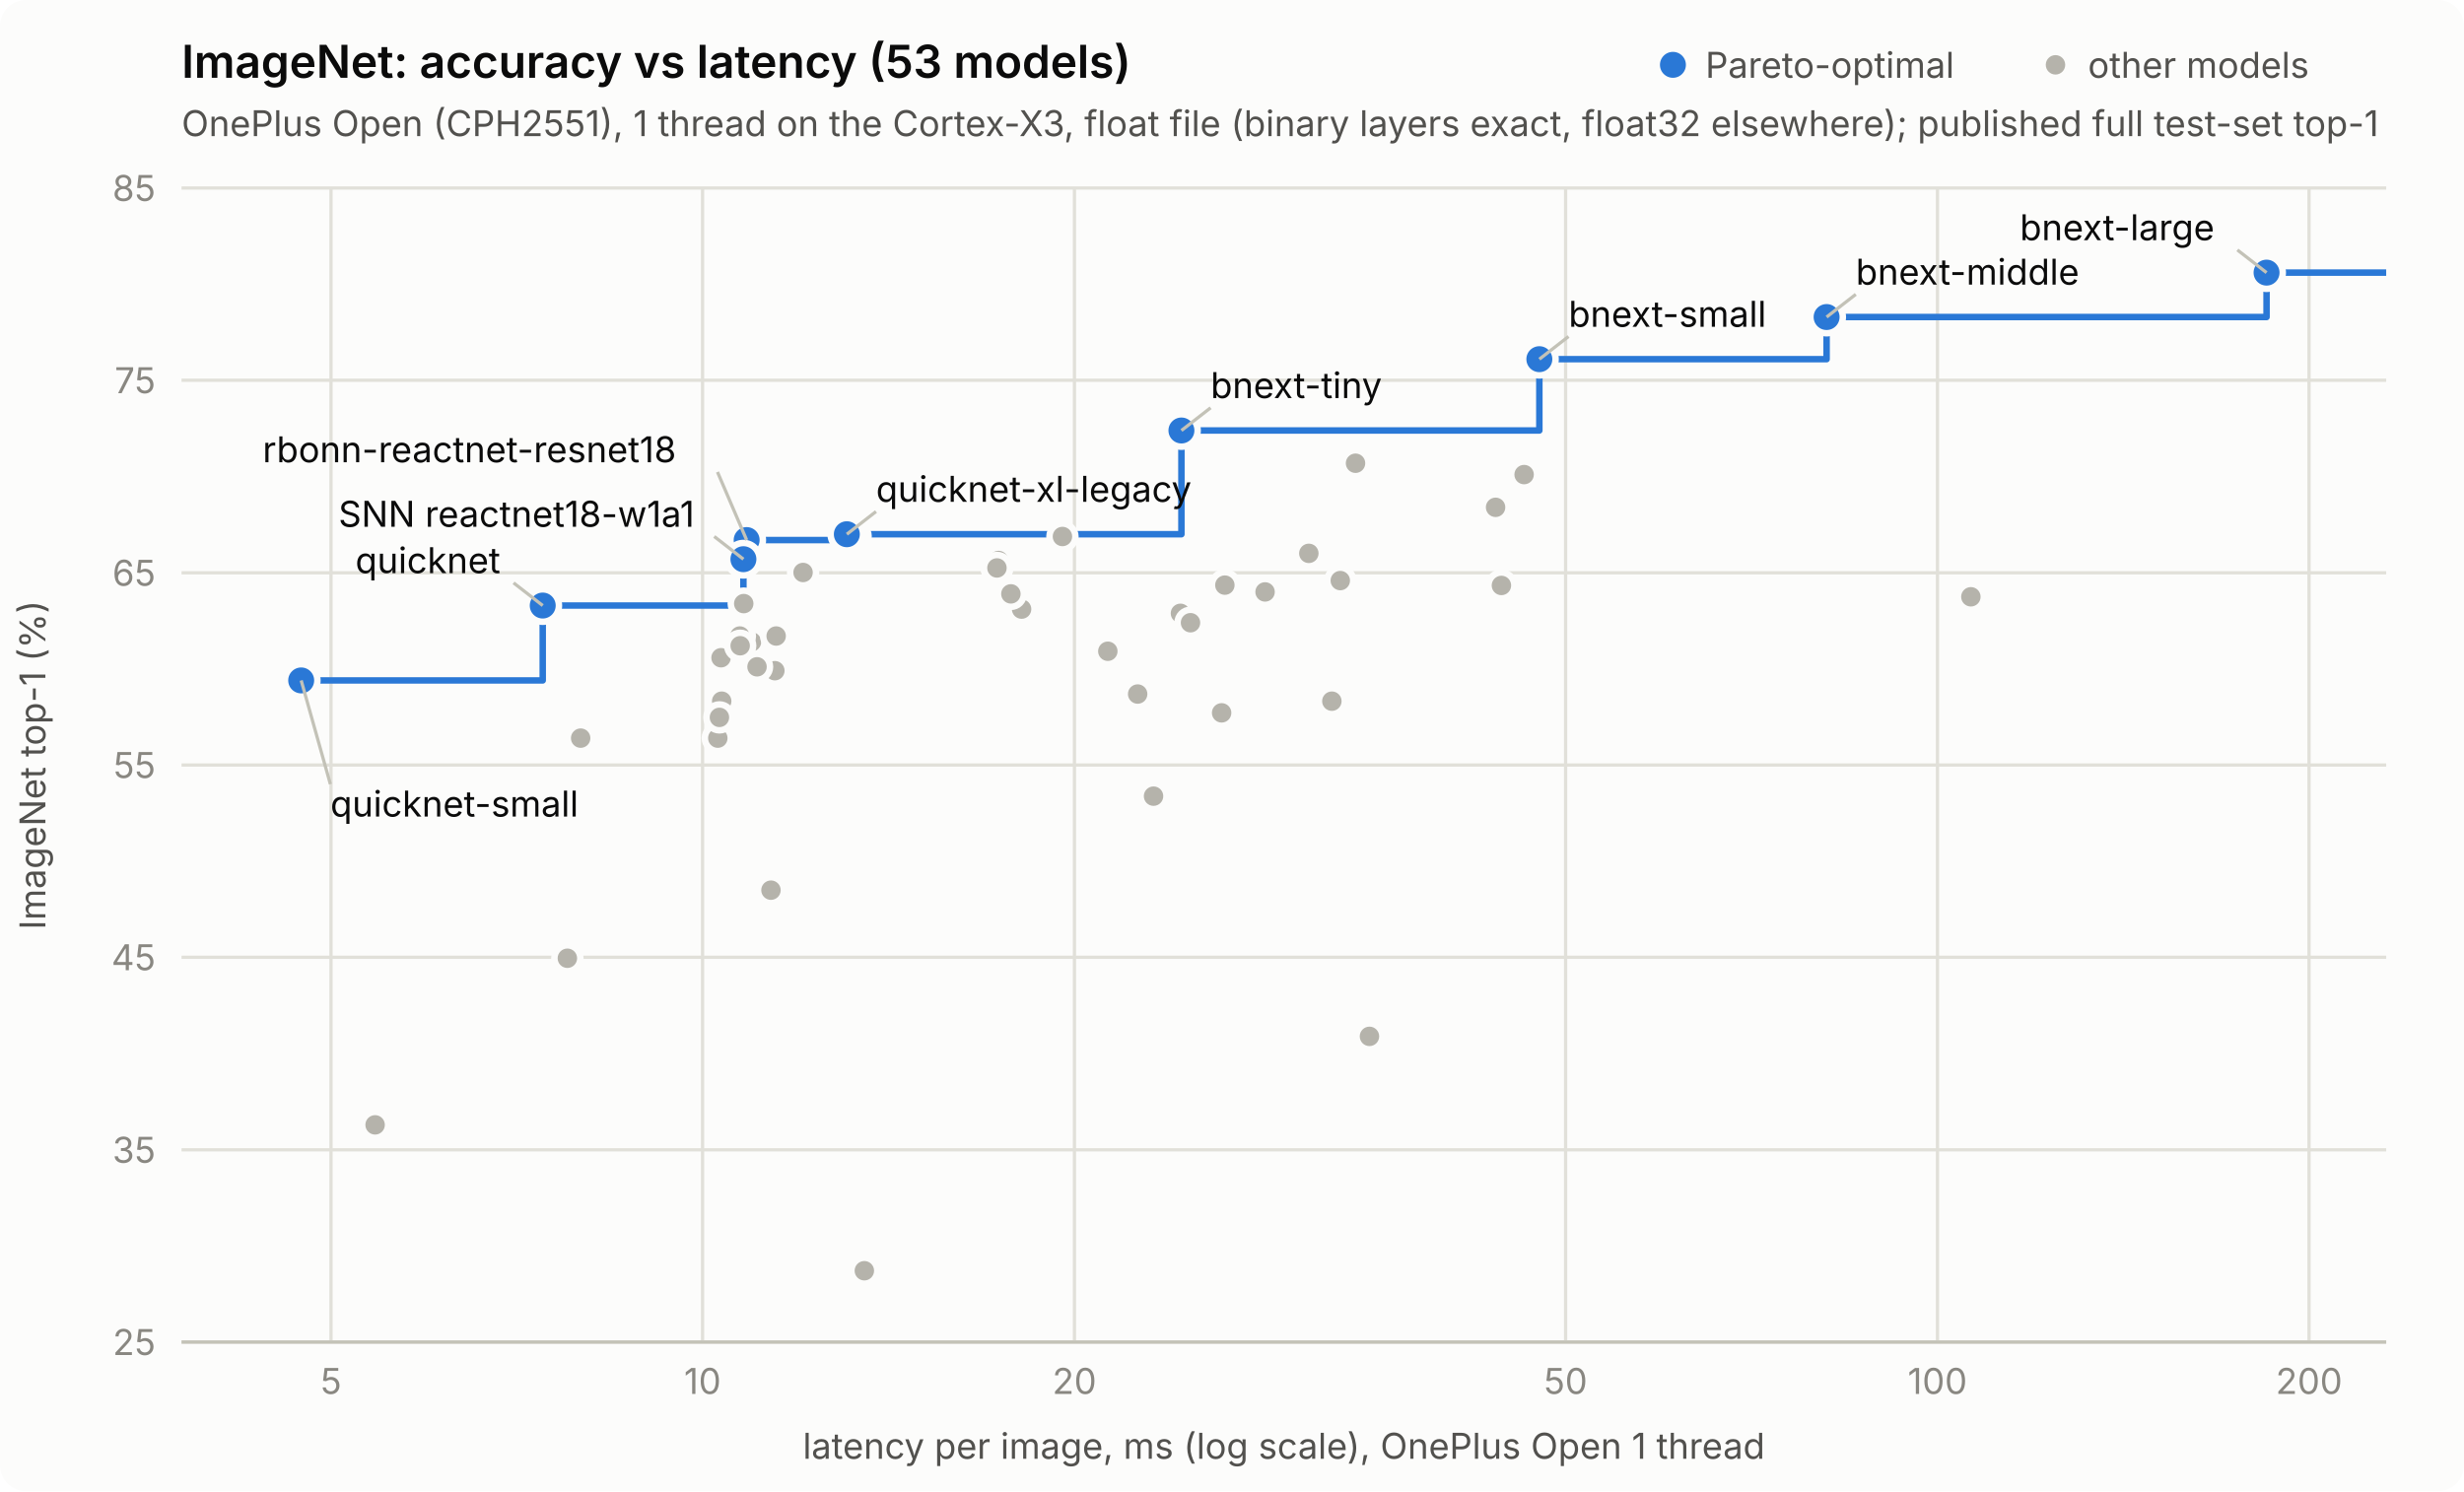
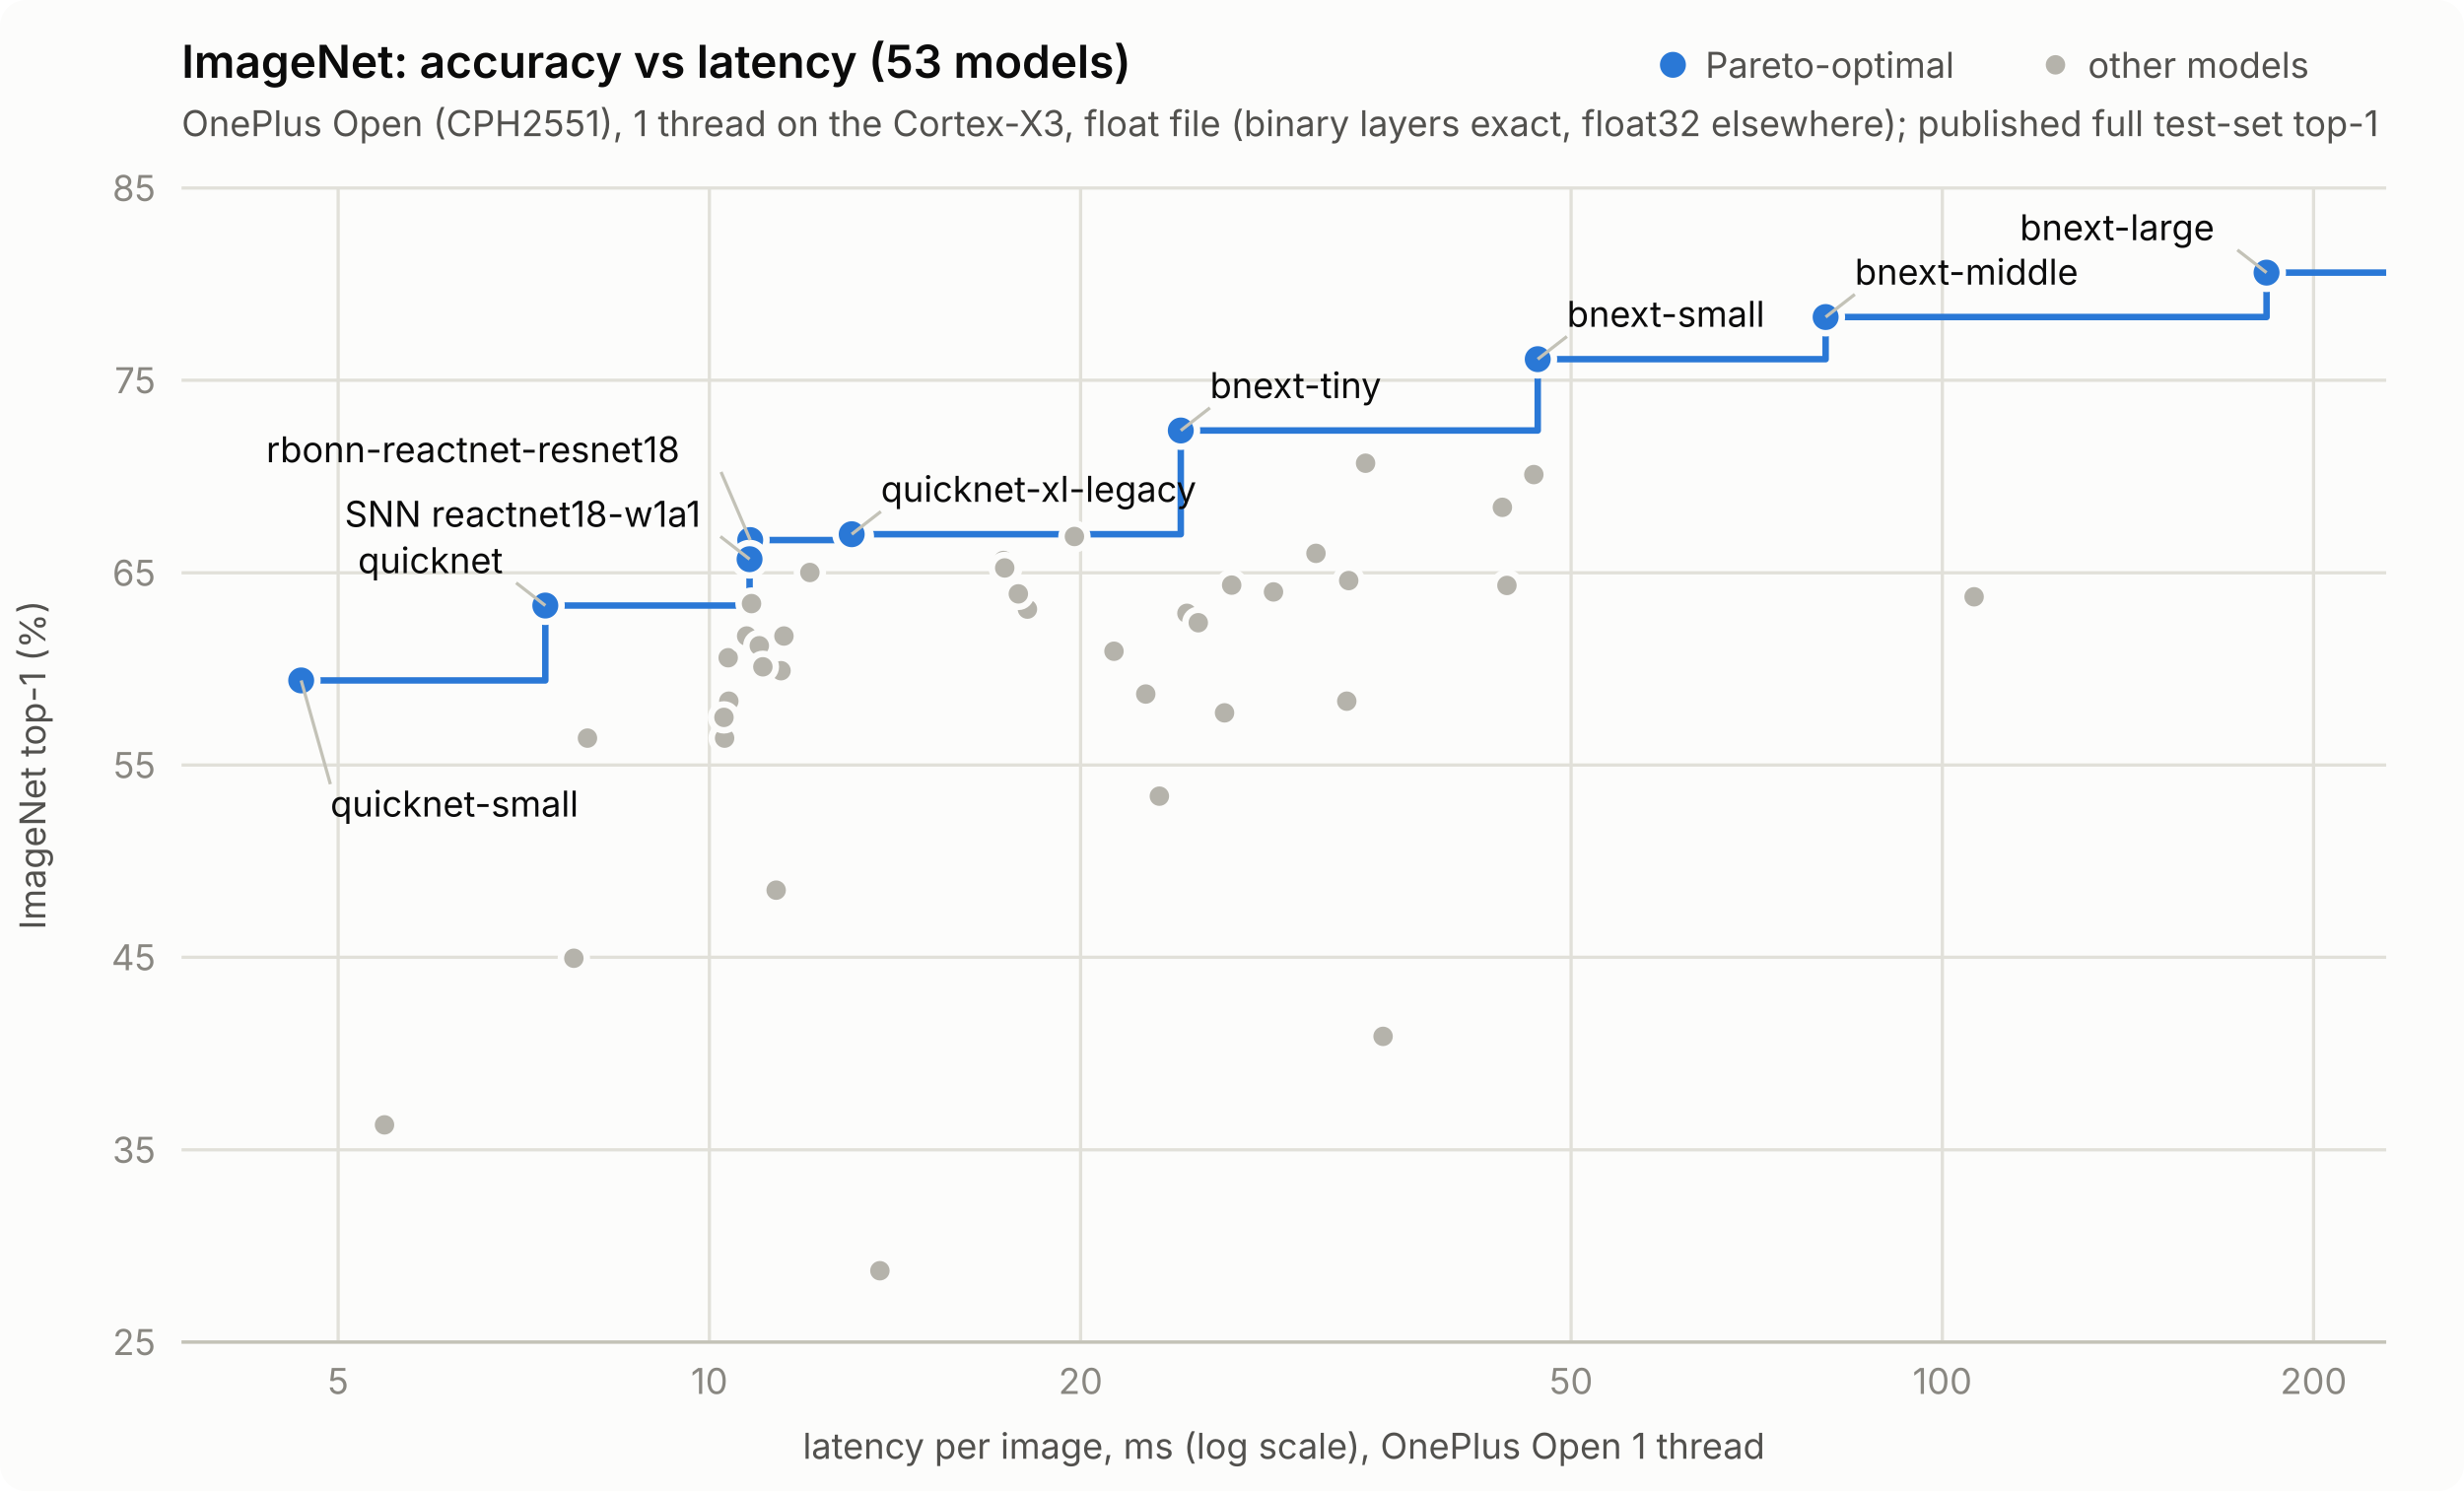
<svg xmlns="http://www.w3.org/2000/svg" viewBox="0 0 760 460" width="760" height="460" role="img" aria-label="ImageNet: accuracy vs latency (53 models)">
  <style>svg{font-family:system-ui,-apple-system,'Segoe UI',sans-serif} .tick{font-size:11px;font-variant-numeric:tabular-nums} .title{font-size:14px;font-weight:600} .sub,.alabel,.lab{font-size:11px} .hit{fill:#000;fill-opacity:0} .bg{fill:#fcfcfb} .grid{stroke:#e1e0d9;stroke-width:1} .axis{stroke:#c3c2b7;stroke-width:1} .tick{fill:#898781} .title{fill:#0b0b0b} .sub,.alabel{fill:#52514e} .lab{fill:#0b0b0b} .front{fill:none;stroke:#2a78d6;stroke-width:2;stroke-linejoin:round} .dot-f{fill:#2a78d6;stroke:#fcfcfb;stroke-width:2} .dot-o{fill:#b5b3ab;stroke:#fcfcfb;stroke-width:2} .hit:hover + .dot-o,.hit:hover + .dot-f{stroke:#0b0b0b} @media (prefers-color-scheme: dark){.bg{fill:#1a1a19} .grid{stroke:#2c2c2a;stroke-width:1} .axis{stroke:#383835;stroke-width:1} .tick{fill:#898781} .title{fill:#f0efec} .sub,.alabel{fill:#c3c2b7} .lab{fill:#f0efec} .front{fill:none;stroke:#3987e5;stroke-width:2;stroke-linejoin:round} .dot-f{fill:#3987e5;stroke:#1a1a19;stroke-width:2} .dot-o{fill:#6b6a65;stroke:#1a1a19;stroke-width:2} .hit:hover + .dot-o,.hit:hover + .dot-f{stroke:#f0efec}}</style>
  <rect class="bg" x="0" y="0" width="760" height="460" rx="8" />
  <text class="title" x="56" y="24">ImageNet: accuracy vs latency (53 models)</text>
  <text class="sub" x="56" y="42">OnePlus Open (CPH2551), 1 thread on the Cortex-X3, float file (binary layers exact, float32 elsewhere); published full test-set top-1</text>
  <line class="grid" x1="56" x2="736" y1="414.0" y2="414.0" />
  <text class="tick" x="48" y="418.0" text-anchor="end">25</text>
  <line class="grid" x1="56" x2="736" y1="354.7" y2="354.7" />
  <text class="tick" x="48" y="358.7" text-anchor="end">35</text>
  <line class="grid" x1="56" x2="736" y1="295.3" y2="295.3" />
  <text class="tick" x="48" y="299.3" text-anchor="end">45</text>
  <line class="grid" x1="56" x2="736" y1="236.0" y2="236.0" />
  <text class="tick" x="48" y="240.0" text-anchor="end">55</text>
  <line class="grid" x1="56" x2="736" y1="176.7" y2="176.7" />
  <text class="tick" x="48" y="180.7" text-anchor="end">65</text>
  <line class="grid" x1="56" x2="736" y1="117.3" y2="117.3" />
  <text class="tick" x="48" y="121.3" text-anchor="end">75</text>
  <line class="grid" x1="56" x2="736" y1="58.0" y2="58.0" />
  <text class="tick" x="48" y="62.0" text-anchor="end">85</text>
-   <line class="grid" x1="102.1" x2="102.1" y1="58" y2="414" />
-   <text class="tick" x="102.1" y="430" text-anchor="middle">5</text>
-   <line class="grid" x1="216.7" x2="216.7" y1="58" y2="414" />
-   <text class="tick" x="216.7" y="430" text-anchor="middle">10</text>
-   <line class="grid" x1="331.4" x2="331.4" y1="58" y2="414" />
-   <text class="tick" x="331.4" y="430" text-anchor="middle">20</text>
-   <line class="grid" x1="482.9" x2="482.9" y1="58" y2="414" />
-   <text class="tick" x="482.9" y="430" text-anchor="middle">50</text>
-   <line class="grid" x1="597.6" x2="597.6" y1="58" y2="414" />
-   <text class="tick" x="597.6" y="430" text-anchor="middle">100</text>
-   <line class="grid" x1="712.2" x2="712.2" y1="58" y2="414" />
-   <text class="tick" x="712.2" y="430" text-anchor="middle">200</text>
+   <line class="grid" x1="104.3" x2="104.3" y1="58" y2="414" />
+   <text class="tick" x="104.3" y="430" text-anchor="middle">5</text>
+   <line class="grid" x1="218.8" x2="218.8" y1="58" y2="414" />
+   <text class="tick" x="218.8" y="430" text-anchor="middle">10</text>
+   <line class="grid" x1="333.3" x2="333.3" y1="58" y2="414" />
+   <text class="tick" x="333.3" y="430" text-anchor="middle">20</text>
+   <line class="grid" x1="484.6" x2="484.6" y1="58" y2="414" />
+   <text class="tick" x="484.6" y="430" text-anchor="middle">50</text>
+   <line class="grid" x1="599.1" x2="599.1" y1="58" y2="414" />
+   <text class="tick" x="599.1" y="430" text-anchor="middle">100</text>
+   <line class="grid" x1="713.6" x2="713.6" y1="58" y2="414" />
+   <text class="tick" x="713.6" y="430" text-anchor="middle">200</text>
  <line class="axis" x1="56" x2="736" y1="414" y2="414" />
  <text class="alabel" x="396.0" y="450" text-anchor="middle">latency per image, ms (log scale), OnePlus Open 1 thread</text>
  <text class="alabel" transform="translate(14 236.0) rotate(-90)" text-anchor="middle">ImageNet top-1 (%)</text>
-   <path class="front" d="M92.9,209.9 H167.4 V186.8 H229.3 V172.5 H230.3 V166.6 H261.2 V164.8 H364.4 V132.8 H474.8 V110.8 H563.4 V97.8 H699.1 V84.1 H736.0" />
-   <g>
-     <circle class="hit" cx="229.4" cy="198.1" r="12" />
-     <circle class="dot-o" cx="229.4" cy="198.1" r="4" />
-   </g>
-   <g>
-     <circle class="hit" cx="307.5" cy="175.5" r="12" />
-     <circle class="dot-o" cx="307.5" cy="175.5" r="4" />
-   </g>
-   <g>
-     <circle class="hit" cx="327.7" cy="165.5" r="12" />
-     <circle class="dot-o" cx="327.7" cy="165.5" r="4" />
-   </g>
-   <g>
-     <circle class="hit" cx="461.3" cy="156.5" r="12" />
-     <circle class="dot-o" cx="461.3" cy="156.5" r="4" />
-   </g>
-   <g>
-     <circle class="hit" cx="470.1" cy="146.4" r="12" />
-     <circle class="dot-o" cx="470.1" cy="146.4" r="4" />
-   </g>
-   <g>
-     <circle class="hit" cx="390.2" cy="182.6" r="12" />
-     <circle class="dot-o" cx="390.2" cy="182.6" r="4" />
-   </g>
-   <g>
-     <circle class="hit" cx="403.7" cy="170.7" r="12" />
-     <circle class="dot-o" cx="403.7" cy="170.7" r="4" />
-   </g>
-   <g>
-     <circle class="hit" cx="422.4" cy="319.7" r="12" />
-     <circle class="dot-o" cx="422.4" cy="319.7" r="4" />
-   </g>
-   <g>
-     <circle class="hit" cx="266.6" cy="392.0" r="12" />
-     <circle class="dot-o" cx="266.6" cy="392.0" r="4" />
-   </g>
-   <g>
-     <circle class="hit" cx="231.8" cy="198.0" r="12" />
-     <circle class="dot-o" cx="231.8" cy="198.0" r="4" />
-   </g>
-   <g>
-     <circle class="hit" cx="308.0" cy="172.9" r="12" />
-     <circle class="dot-o" cx="308.0" cy="172.9" r="4" />
-   </g>
-   <g>
-     <circle class="hit" cx="350.9" cy="214.1" r="12" />
-     <circle class="dot-o" cx="350.9" cy="214.1" r="4" />
-   </g>
-   <g>
-     <circle class="hit" cx="377.8" cy="180.5" r="12" />
-     <circle class="dot-o" cx="377.8" cy="180.5" r="4" />
-   </g>
-   <g>
-     <circle class="hit" cx="222.4" cy="202.9" r="12" />
-     <circle class="dot-o" cx="222.4" cy="202.9" r="4" />
-   </g>
-   <g>
-     <circle class="hit" cx="376.8" cy="219.9" r="12" />
-     <circle class="dot-o" cx="376.8" cy="219.9" r="4" />
-   </g>
-   <g>
-     <circle class="hit" cx="410.8" cy="216.3" r="12" />
-     <circle class="dot-o" cx="410.8" cy="216.3" r="4" />
-   </g>
-   <g>
-     <circle class="hit" cx="607.9" cy="184.1" r="12" />
-     <circle class="dot-o" cx="607.9" cy="184.1" r="4" />
-   </g>
-   <g>
-     <circle class="hit" cx="221.4" cy="227.7" r="12" />
-     <circle class="dot-o" cx="221.4" cy="227.7" r="4" />
-   </g>
-   <g>
-     <circle class="hit" cx="179.1" cy="227.7" r="12" />
-     <circle class="dot-o" cx="179.1" cy="227.7" r="4" />
-   </g>
-   <g>
-     <circle class="hit" cx="115.7" cy="347.0" r="12" />
-     <circle class="dot-o" cx="115.7" cy="347.0" r="4" />
-   </g>
-   <g>
-     <circle class="hit" cx="341.7" cy="200.9" r="12" />
-     <circle class="dot-o" cx="341.7" cy="200.9" r="4" />
-   </g>
-   <g>
-     <circle class="hit" cx="364.1" cy="189.2" r="12" />
-     <circle class="dot-o" cx="364.1" cy="189.2" r="4" />
-   </g>
-   <g>
-     <circle class="hit" cx="463.1" cy="180.6" r="12" />
-     <circle class="dot-o" cx="463.1" cy="180.6" r="4" />
-   </g>
-   <g>
-     <circle class="hit" cx="413.4" cy="179.1" r="12" />
-     <circle class="dot-o" cx="413.4" cy="179.1" r="4" />
-   </g>
-   <g>
-     <circle class="hit" cx="222.6" cy="216.3" r="12" />
-     <circle class="dot-o" cx="222.6" cy="216.3" r="4" />
-   </g>
-   <g>
-     <circle class="hit" cx="221.9" cy="221.3" r="12" />
-     <circle class="dot-o" cx="221.9" cy="221.3" r="4" />
-   </g>
-   <g>
-     <circle class="hit" cx="355.8" cy="245.6" r="12" />
-     <circle class="dot-o" cx="355.8" cy="245.6" r="4" />
-   </g>
-   <g>
-     <circle class="hit" cx="367.2" cy="192.1" r="12" />
-     <circle class="dot-o" cx="367.2" cy="192.1" r="4" />
-   </g>
-   <g>
-     <circle class="hit" cx="263.9" cy="165.4" r="12" />
-     <circle class="dot-o" cx="263.9" cy="165.4" r="4" />
-   </g>
-   <g>
-     <circle class="hit" cx="247.7" cy="176.6" r="12" />
-     <circle class="dot-o" cx="247.7" cy="176.6" r="4" />
-   </g>
-   <g>
-     <circle class="hit" cx="175.0" cy="295.6" r="12" />
-     <circle class="dot-o" cx="175.0" cy="295.6" r="4" />
-   </g>
-   <g>
-     <circle class="hit" cx="227.4" cy="196.7" r="12" />
-     <circle class="dot-o" cx="227.4" cy="196.7" r="4" />
-   </g>
-   <g>
-     <circle class="hit" cx="227.3" cy="196.4" r="12" />
-     <circle class="dot-o" cx="227.3" cy="196.4" r="4" />
-   </g>
-   <g>
-     <circle class="hit" cx="228.2" cy="196.2" r="12" />
-     <circle class="dot-o" cx="228.2" cy="196.2" r="4" />
-   </g>
-   <g>
-     <circle class="hit" cx="418.1" cy="142.9" r="12" />
-     <circle class="dot-o" cx="418.1" cy="142.9" r="4" />
-   </g>
-   <g>
-     <circle class="hit" cx="239.0" cy="206.9" r="12" />
-     <circle class="dot-o" cx="239.0" cy="206.9" r="4" />
-   </g>
-   <g>
-     <circle class="hit" cx="315.1" cy="187.9" r="12" />
-     <circle class="dot-o" cx="315.1" cy="187.9" r="4" />
-   </g>
-   <g>
-     <circle class="hit" cx="228.3" cy="199.2" r="12" />
-     <circle class="dot-o" cx="228.3" cy="199.2" r="4" />
-   </g>
-   <g>
-     <circle class="hit" cx="307.5" cy="175.2" r="12" />
-     <circle class="dot-o" cx="307.5" cy="175.2" r="4" />
-   </g>
-   <g>
-     <circle class="hit" cx="239.4" cy="196.2" r="12" />
-     <circle class="dot-o" cx="239.4" cy="196.2" r="4" />
-   </g>
-   <g>
-     <circle class="hit" cx="233.5" cy="205.7" r="12" />
-     <circle class="dot-o" cx="233.5" cy="205.7" r="4" />
-   </g>
-   <g>
-     <circle class="hit" cx="311.8" cy="183.2" r="12" />
-     <circle class="dot-o" cx="311.8" cy="183.2" r="4" />
-   </g>
-   <g>
-     <circle class="hit" cx="229.4" cy="186.2" r="12" />
-     <circle class="dot-o" cx="229.4" cy="186.2" r="4" />
-   </g>
-   <g>
-     <circle class="hit" cx="237.8" cy="274.6" r="12" />
-     <circle class="dot-o" cx="237.8" cy="274.6" r="4" />
+   <path class="front" d="M92.9,209.9 H168.2 V186.8 H231.2 V172.5 H231.4 V166.6 H262.7 V164.8 H364.2 V132.8 H474.3 V110.8 H563.1 V97.8 H699.1 V84.1 H736.0" />
+   <g>
+     <circle class="hit" cx="231.7" cy="198.1" r="12" />
+     <circle class="dot-o" cx="231.7" cy="198.1" r="4" />
+   </g>
+   <g>
+     <circle class="hit" cx="310.3" cy="175.5" r="12" />
+     <circle class="dot-o" cx="310.3" cy="175.5" r="4" />
+   </g>
+   <g>
+     <circle class="hit" cx="331.4" cy="165.5" r="12" />
+     <circle class="dot-o" cx="331.4" cy="165.5" r="4" />
+   </g>
+   <g>
+     <circle class="hit" cx="463.4" cy="156.5" r="12" />
+     <circle class="dot-o" cx="463.4" cy="156.5" r="4" />
+   </g>
+   <g>
+     <circle class="hit" cx="473.1" cy="146.4" r="12" />
+     <circle class="dot-o" cx="473.1" cy="146.4" r="4" />
+   </g>
+   <g>
+     <circle class="hit" cx="392.8" cy="182.6" r="12" />
+     <circle class="dot-o" cx="392.8" cy="182.6" r="4" />
+   </g>
+   <g>
+     <circle class="hit" cx="405.9" cy="170.7" r="12" />
+     <circle class="dot-o" cx="405.9" cy="170.7" r="4" />
+   </g>
+   <g>
+     <circle class="hit" cx="426.6" cy="319.7" r="12" />
+     <circle class="dot-o" cx="426.6" cy="319.7" r="4" />
+   </g>
+   <g>
+     <circle class="hit" cx="271.4" cy="392.0" r="12" />
+     <circle class="dot-o" cx="271.4" cy="392.0" r="4" />
+   </g>
+   <g>
+     <circle class="hit" cx="233.9" cy="198.0" r="12" />
+     <circle class="dot-o" cx="233.9" cy="198.0" r="4" />
+   </g>
+   <g>
+     <circle class="hit" cx="309.5" cy="172.9" r="12" />
+     <circle class="dot-o" cx="309.5" cy="172.9" r="4" />
+   </g>
+   <g>
+     <circle class="hit" cx="353.4" cy="214.1" r="12" />
+     <circle class="dot-o" cx="353.4" cy="214.1" r="4" />
+   </g>
+   <g>
+     <circle class="hit" cx="379.9" cy="180.5" r="12" />
+     <circle class="dot-o" cx="379.9" cy="180.5" r="4" />
+   </g>
+   <g>
+     <circle class="hit" cx="224.6" cy="202.9" r="12" />
+     <circle class="dot-o" cx="224.6" cy="202.9" r="4" />
+   </g>
+   <g>
+     <circle class="hit" cx="377.7" cy="219.9" r="12" />
+     <circle class="dot-o" cx="377.7" cy="219.9" r="4" />
+   </g>
+   <g>
+     <circle class="hit" cx="415.4" cy="216.3" r="12" />
+     <circle class="dot-o" cx="415.4" cy="216.3" r="4" />
+   </g>
+   <g>
+     <circle class="hit" cx="608.9" cy="184.1" r="12" />
+     <circle class="dot-o" cx="608.9" cy="184.1" r="4" />
+   </g>
+   <g>
+     <circle class="hit" cx="223.5" cy="227.7" r="12" />
+     <circle class="dot-o" cx="223.5" cy="227.7" r="4" />
+   </g>
+   <g>
+     <circle class="hit" cx="181.2" cy="227.7" r="12" />
+     <circle class="dot-o" cx="181.2" cy="227.7" r="4" />
+   </g>
+   <g>
+     <circle class="hit" cx="118.6" cy="347.0" r="12" />
+     <circle class="dot-o" cx="118.6" cy="347.0" r="4" />
+   </g>
+   <g>
+     <circle class="hit" cx="343.6" cy="200.9" r="12" />
+     <circle class="dot-o" cx="343.6" cy="200.9" r="4" />
+   </g>
+   <g>
+     <circle class="hit" cx="366.1" cy="189.2" r="12" />
+     <circle class="dot-o" cx="366.1" cy="189.2" r="4" />
+   </g>
+   <g>
+     <circle class="hit" cx="464.8" cy="180.6" r="12" />
+     <circle class="dot-o" cx="464.8" cy="180.6" r="4" />
+   </g>
+   <g>
+     <circle class="hit" cx="416.0" cy="179.1" r="12" />
+     <circle class="dot-o" cx="416.0" cy="179.1" r="4" />
+   </g>
+   <g>
+     <circle class="hit" cx="224.8" cy="216.3" r="12" />
+     <circle class="dot-o" cx="224.8" cy="216.3" r="4" />
+   </g>
+   <g>
+     <circle class="hit" cx="223.3" cy="221.3" r="12" />
+     <circle class="dot-o" cx="223.3" cy="221.3" r="4" />
+   </g>
+   <g>
+     <circle class="hit" cx="357.6" cy="245.6" r="12" />
+     <circle class="dot-o" cx="357.6" cy="245.6" r="4" />
+   </g>
+   <g>
+     <circle class="hit" cx="369.6" cy="192.1" r="12" />
+     <circle class="dot-o" cx="369.6" cy="192.1" r="4" />
+   </g>
+   <g>
+     <circle class="hit" cx="264.6" cy="165.4" r="12" />
+     <circle class="dot-o" cx="264.6" cy="165.4" r="4" />
+   </g>
+   <g>
+     <circle class="hit" cx="249.8" cy="176.6" r="12" />
+     <circle class="dot-o" cx="249.8" cy="176.6" r="4" />
+   </g>
+   <g>
+     <circle class="hit" cx="177.0" cy="295.6" r="12" />
+     <circle class="dot-o" cx="177.0" cy="295.6" r="4" />
+   </g>
+   <g>
+     <circle class="hit" cx="229.4" cy="196.7" r="12" />
+     <circle class="dot-o" cx="229.4" cy="196.7" r="4" />
+   </g>
+   <g>
+     <circle class="hit" cx="229.3" cy="196.4" r="12" />
+     <circle class="dot-o" cx="229.3" cy="196.4" r="4" />
+   </g>
+   <g>
+     <circle class="hit" cx="230.3" cy="196.2" r="12" />
+     <circle class="dot-o" cx="230.3" cy="196.2" r="4" />
+   </g>
+   <g>
+     <circle class="hit" cx="421.2" cy="142.9" r="12" />
+     <circle class="dot-o" cx="421.2" cy="142.9" r="4" />
+   </g>
+   <g>
+     <circle class="hit" cx="240.9" cy="206.9" r="12" />
+     <circle class="dot-o" cx="240.9" cy="206.9" r="4" />
+   </g>
+   <g>
+     <circle class="hit" cx="316.9" cy="187.9" r="12" />
+     <circle class="dot-o" cx="316.9" cy="187.9" r="4" />
+   </g>
+   <g>
+     <circle class="hit" cx="234.2" cy="199.2" r="12" />
+     <circle class="dot-o" cx="234.2" cy="199.2" r="4" />
+   </g>
+   <g>
+     <circle class="hit" cx="309.9" cy="175.2" r="12" />
+     <circle class="dot-o" cx="309.9" cy="175.2" r="4" />
+   </g>
+   <g>
+     <circle class="hit" cx="241.8" cy="196.2" r="12" />
+     <circle class="dot-o" cx="241.8" cy="196.2" r="4" />
+   </g>
+   <g>
+     <circle class="hit" cx="235.3" cy="205.7" r="12" />
+     <circle class="dot-o" cx="235.3" cy="205.7" r="4" />
+   </g>
+   <g>
+     <circle class="hit" cx="314.1" cy="183.2" r="12" />
+     <circle class="dot-o" cx="314.1" cy="183.2" r="4" />
+   </g>
+   <g>
+     <circle class="hit" cx="231.8" cy="186.2" r="12" />
+     <circle class="dot-o" cx="231.8" cy="186.2" r="4" />
+   </g>
+   <g>
+     <circle class="hit" cx="239.4" cy="274.6" r="12" />
+     <circle class="dot-o" cx="239.4" cy="274.6" r="4" />
  </g>
  <g>
    <circle class="hit" cx="699.1" cy="84.1" r="12" />
    <circle class="dot-f" cx="699.1" cy="84.1" r="5" />
  </g>
  <g>
-     <circle class="hit" cx="563.4" cy="97.8" r="12" />
-     <circle class="dot-f" cx="563.4" cy="97.8" r="5" />
-   </g>
-   <g>
-     <circle class="hit" cx="474.8" cy="110.8" r="12" />
-     <circle class="dot-f" cx="474.8" cy="110.8" r="5" />
-   </g>
-   <g>
-     <circle class="hit" cx="364.4" cy="132.8" r="12" />
-     <circle class="dot-f" cx="364.4" cy="132.8" r="5" />
-   </g>
-   <g>
-     <circle class="hit" cx="167.4" cy="186.8" r="12" />
-     <circle class="dot-f" cx="167.4" cy="186.8" r="5" />
+     <circle class="hit" cx="563.1" cy="97.8" r="12" />
+     <circle class="dot-f" cx="563.1" cy="97.8" r="5" />
+   </g>
+   <g>
+     <circle class="hit" cx="474.3" cy="110.8" r="12" />
+     <circle class="dot-f" cx="474.3" cy="110.8" r="5" />
+   </g>
+   <g>
+     <circle class="hit" cx="364.2" cy="132.8" r="12" />
+     <circle class="dot-f" cx="364.2" cy="132.8" r="5" />
+   </g>
+   <g>
+     <circle class="hit" cx="168.2" cy="186.8" r="12" />
+     <circle class="dot-f" cx="168.2" cy="186.8" r="5" />
  </g>
  <g>
    <circle class="hit" cx="92.9" cy="209.9" r="12" />
    <circle class="dot-f" cx="92.9" cy="209.9" r="5" />
  </g>
  <g>
-     <circle class="hit" cx="261.2" cy="164.8" r="12" />
-     <circle class="dot-f" cx="261.2" cy="164.8" r="5" />
-   </g>
-   <g>
-     <circle class="hit" cx="230.3" cy="166.6" r="12" />
-     <circle class="dot-f" cx="230.3" cy="166.6" r="5" />
-   </g>
-   <g>
-     <circle class="hit" cx="229.3" cy="172.5" r="12" />
-     <circle class="dot-f" cx="229.3" cy="172.5" r="5" />
+     <circle class="hit" cx="262.7" cy="164.8" r="12" />
+     <circle class="dot-f" cx="262.7" cy="164.8" r="5" />
+   </g>
+   <g>
+     <circle class="hit" cx="231.4" cy="166.6" r="12" />
+     <circle class="dot-f" cx="231.4" cy="166.6" r="5" />
+   </g>
+   <g>
+     <circle class="hit" cx="231.2" cy="172.5" r="12" />
+     <circle class="dot-f" cx="231.2" cy="172.5" r="5" />
  </g>
  <line class="axis" x1="92.9" y1="209.9" x2="101.9" y2="241.9" />
  <text class="lab" x="101.9" y="251.9">quicknet-small</text>
-   <line class="axis" x1="167.4" y1="186.8" x2="158.4" y2="179.8" />
-   <text class="lab" x="109.6" y="176.8">quicknet</text>
-   <line class="axis" x1="229.3" y1="172.5" x2="220.3" y2="165.5" />
-   <text class="lab" x="104.4" y="162.5">SNN reactnet18-w1a1</text>
-   <line class="axis" x1="230.3" y1="166.6" x2="221.3" y2="145.6" />
-   <text class="lab" x="81.0" y="142.6">rbonn-reactnet-resnet18</text>
-   <line class="axis" x1="261.2" y1="164.8" x2="270.2" y2="157.8" />
-   <text class="lab" x="270.2" y="154.8">quicknet-xl-legacy</text>
-   <line class="axis" x1="364.4" y1="132.8" x2="373.4" y2="125.8" />
-   <text class="lab" x="373.4" y="122.8">bnext-tiny</text>
-   <line class="axis" x1="474.8" y1="110.8" x2="483.8" y2="103.8" />
-   <text class="lab" x="483.8" y="100.8">bnext-small</text>
-   <line class="axis" x1="563.4" y1="97.8" x2="572.4" y2="90.8" />
-   <text class="lab" x="572.4" y="87.8">bnext-middle</text>
+   <line class="axis" x1="168.2" y1="186.8" x2="159.2" y2="179.8" />
+   <text class="lab" x="110.4" y="176.8">quicknet</text>
+   <line class="axis" x1="231.2" y1="172.5" x2="222.2" y2="165.5" />
+   <text class="lab" x="106.3" y="162.5">SNN reactnet18-w1a1</text>
+   <line class="axis" x1="231.4" y1="166.6" x2="222.4" y2="145.6" />
+   <text class="lab" x="82.1" y="142.6">rbonn-reactnet-resnet18</text>
+   <line class="axis" x1="262.7" y1="164.8" x2="271.7" y2="157.8" />
+   <text class="lab" x="271.7" y="154.8">quicknet-xl-legacy</text>
+   <line class="axis" x1="364.2" y1="132.8" x2="373.2" y2="125.8" />
+   <text class="lab" x="373.2" y="122.8">bnext-tiny</text>
+   <line class="axis" x1="474.3" y1="110.8" x2="483.3" y2="103.8" />
+   <text class="lab" x="483.3" y="100.8">bnext-small</text>
+   <line class="axis" x1="563.1" y1="97.8" x2="572.1" y2="90.8" />
+   <text class="lab" x="572.1" y="87.8">bnext-middle</text>
  <line class="axis" x1="699.1" y1="84.1" x2="690.1" y2="77.1" />
  <text class="lab" x="623.0" y="74.1">bnext-large</text>
  <circle class="dot-f" cx="516" cy="20" r="5" />
  <text class="sub" x="526" y="24">Pareto-optimal</text>
  <circle class="dot-o" cx="634" cy="20" r="4" />
  <text class="sub" x="644" y="24">other models</text>
</svg>
